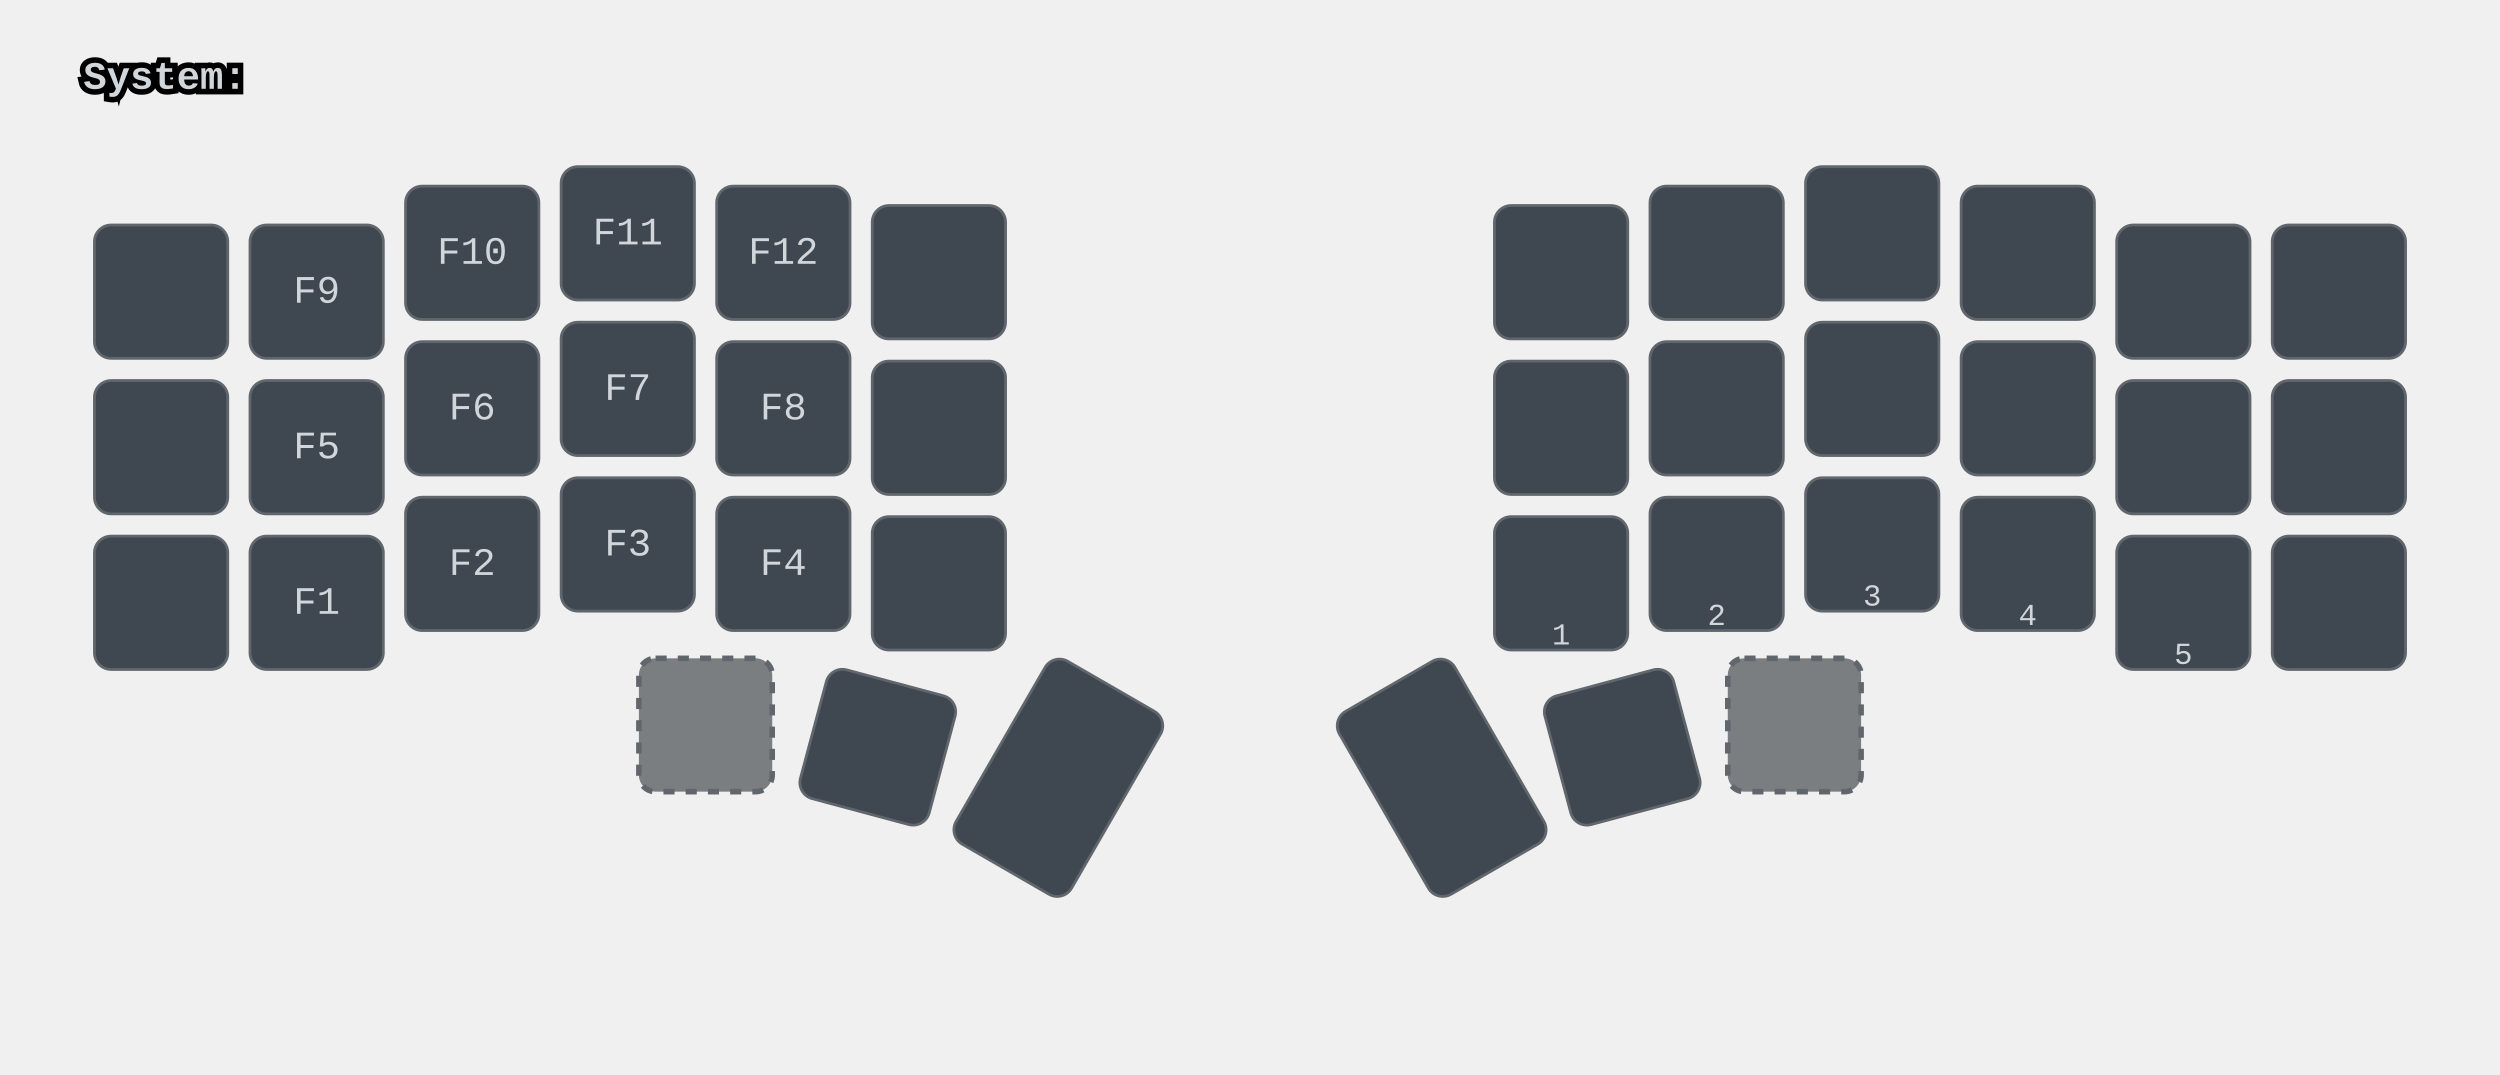
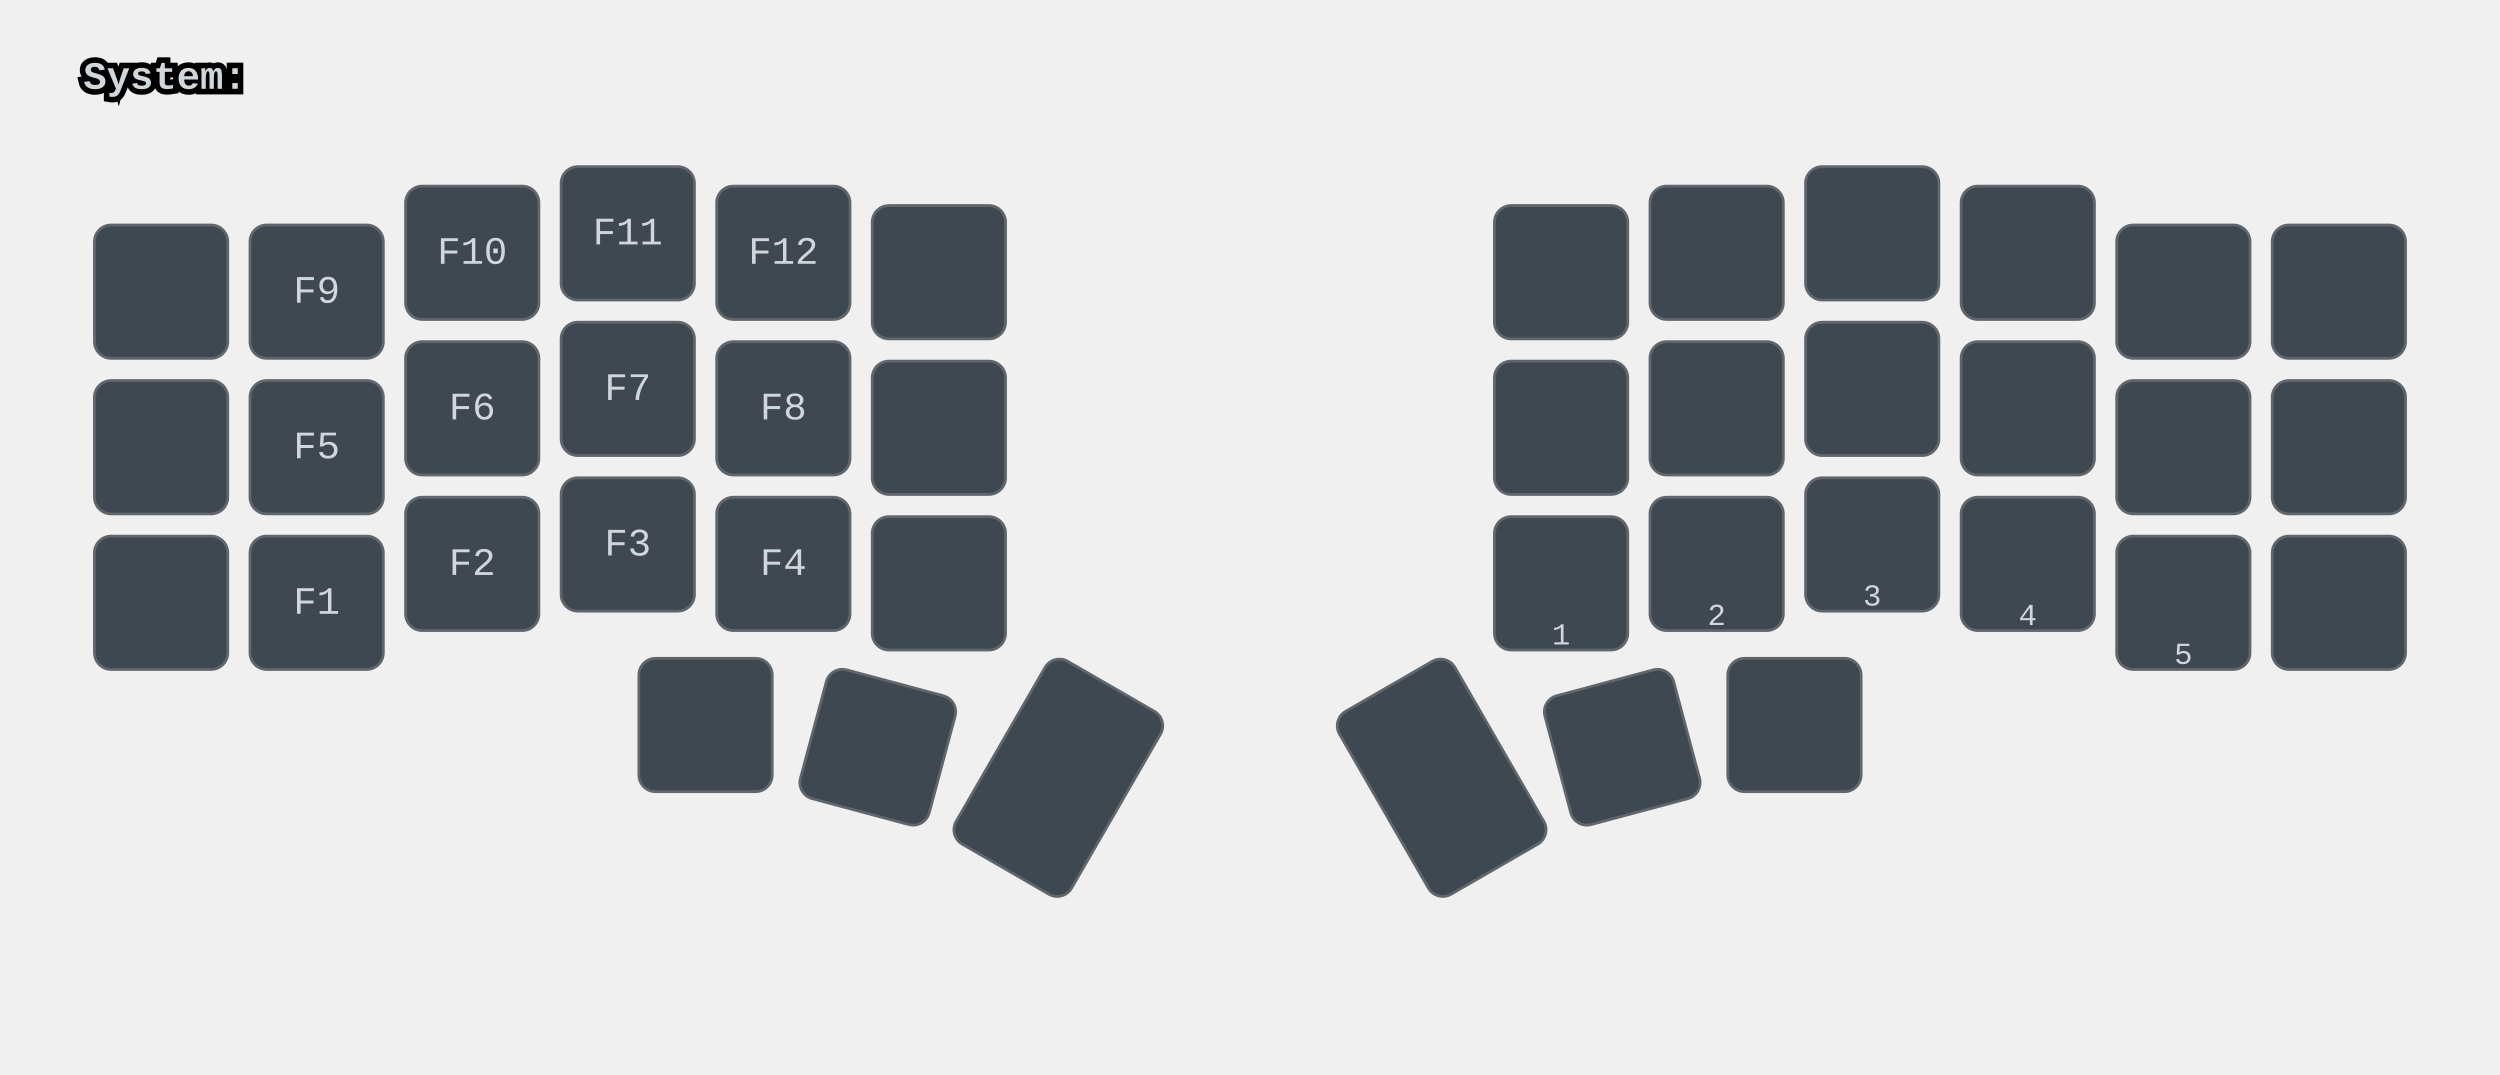
<svg xmlns="http://www.w3.org/2000/svg" xmlns:xlink="http://www.w3.org/1999/xlink" width="900" height="387" viewBox="0 0 900 387" class="keymap">
  <defs>/* start glyphs */
<svg id="mdi:apple-keyboard-command">
      <svg id="mdi-apple-keyboard-command" viewBox="0 0 24 24">
        <path d="M6,2A4,4 0 0,1 10,6V8H14V6A4,4 0 0,1 18,2A4,4 0 0,1 22,6A4,4 0 0,1 18,10H16V14H18A4,4 0 0,1 22,18A4,4 0 0,1 18,22A4,4 0 0,1 14,18V16H10V18A4,4 0 0,1 6,22A4,4 0 0,1 2,18A4,4 0 0,1 6,14H8V10H6A4,4 0 0,1 2,6A4,4 0 0,1 6,2M16,18A2,2 0 0,0 18,20A2,2 0 0,0 20,18A2,2 0 0,0 18,16H16V18M14,10H10V14H14V10M6,16A2,2 0 0,0 4,18A2,2 0 0,0 6,20A2,2 0 0,0 8,18V16H6M8,6A2,2 0 0,0 6,4A2,2 0 0,0 4,6A2,2 0 0,0 6,8H8V6M18,8A2,2 0 0,0 20,6A2,2 0 0,0 18,4A2,2 0 0,0 16,6V8H18Z" />
      </svg>
    </svg>
    <svg id="mdi:apple-keyboard-control">
      <svg id="mdi-apple-keyboard-control" viewBox="0 0 24 24">
        <path d="M19.78,11.78L18.36,13.19L12,6.83L5.64,13.19L4.22,11.78L12,4L19.78,11.78Z" />
      </svg>
    </svg>
    <svg id="mdi:apple-keyboard-option">
      <svg id="mdi-apple-keyboard-option" viewBox="0 0 24 24">
        <path d="M3,4H9.11L16.15,18H21V20H14.88L7.84,6H3V4M14,4H21V6H14V4Z" />
      </svg>
    </svg>
    <svg id="mdi:apple-keyboard-shift">
      <svg id="mdi-apple-keyboard-shift" viewBox="0 0 24 24">
        <path d="M15,18V12H17.17L12,6.83L6.83,12H9V18H15M12,4L22,14H17V20H7V14H2L12,4Z" />
      </svg>
    </svg>
    <svg id="mdi:backspace">
      <svg id="mdi-backspace" viewBox="0 0 24 24">
        <path d="M22,3H7C6.31,3 5.77,3.35 5.41,3.88L0,12L5.41,20.11C5.77,20.64 6.31,21 7,21H22A2,2 0 0,0 24,19V5A2,2 0 0,0 22,3M19,15.59L17.59,17L14,13.41L10.41,17L9,15.59L12.59,12L9,8.41L10.41,7L14,10.59L17.59,7L19,8.41L15.41,12" />
      </svg>
    </svg>
    <svg id="mdi:backspace-reverse">
      <svg id="mdi-backspace-reverse" viewBox="0 0 24 24">
        <path d="M2,21H17C17.7,21 18.2,20.6 18.6,20.1L24,12L18.6,3.9C18.2,3.4 17.7,3 17,3H2A2,2 0 0,0 0,5V19A2,2 0 0,0 2,21M5,8.4L6.4,7L10,10.6L13.6,7L15,8.4L11.4,12L15,15.6L13.6,17L10,13.4L6.4,17L5,15.6L8.6,12" />
      </svg>
    </svg>
    <svg id="mdi:bluetooth-connect">
      <svg id="mdi-bluetooth-connect" viewBox="0 0 24 24">
        <path d="M19,10L17,12L19,14L21,12M14.88,16.29L13,18.17V14.41M13,5.83L14.88,7.71L13,9.58M17.71,7.71L12,2H11V9.58L6.41,5L5,6.41L10.59,12L5,17.58L6.41,19L11,14.41V22H12L17.71,16.29L13.41,12M7,12L5,10L3,12L5,14L7,12Z" />
      </svg>
    </svg>
    <svg id="mdi:bluetooth-off">
      <svg id="mdi-bluetooth-off" viewBox="0 0 24 24">
        <path d="M13,5.83L14.88,7.71L13.28,9.31L14.69,10.72L17.71,7.7L12,2H11V7.03L13,9.03M5.41,4L4,5.41L10.59,12L5,17.59L6.41,19L11,14.41V22H12L16.29,17.71L18.59,20L20,18.59M13,18.17V14.41L14.88,16.29" />
      </svg>
    </svg>
    <svg id="mdi:brightness-5">
      <svg id="mdi-brightness-5" viewBox="0 0 24 24">
        <path d="M12,18A6,6 0 0,1 6,12A6,6 0 0,1 12,6A6,6 0 0,1 18,12A6,6 0 0,1 12,18M20,15.31L23.31,12L20,8.69V4H15.31L12,0.69L8.69,4H4V8.69L0.69,12L4,15.31V20H8.69L12,23.31L15.31,20H20V15.31Z" />
      </svg>
    </svg>
    <svg id="mdi:brightness-7">
      <svg id="mdi-brightness-7" viewBox="0 0 24 24">
        <path d="M12,8A4,4 0 0,0 8,12A4,4 0 0,0 12,16A4,4 0 0,0 16,12A4,4 0 0,0 12,8M12,18A6,6 0 0,1 6,12A6,6 0 0,1 12,6A6,6 0 0,1 18,12A6,6 0 0,1 12,18M20,8.69V4H15.31L12,0.69L8.69,4H4V8.69L0.69,12L4,15.31V20H8.69L12,23.31L15.31,20H20V15.31L23.31,12L20,8.69Z" />
      </svg>
    </svg>
    <svg id="mdi:code-block-tags">
      <svg id="mdi-code-block-tags" viewBox="0 0 24 24">
        <path d="M5.59 3.41L7 4.82L3.82 8L7 11.18L5.59 12.6L1 8L5.59 3.41M11.41 3.41L16 8L11.41 12.6L10 11.18L13.18 8L10 4.82L11.41 3.41M22 6V18C22 19.11 21.11 20 20 20H4C2.9 20 2 19.11 2 18V14H4V18H20V6H17.03V4H20C21.11 4 22 4.89 22 6Z" />
      </svg>
    </svg>
    <svg id="mdi:content-copy">
      <svg id="mdi-content-copy" viewBox="0 0 24 24">
        <path d="M19,21H8V7H19M19,5H8A2,2 0 0,0 6,7V21A2,2 0 0,0 8,23H19A2,2 0 0,0 21,21V7A2,2 0 0,0 19,5M16,1H4A2,2 0 0,0 2,3V17H4V3H16V1Z" />
      </svg>
    </svg>
    <svg id="mdi:content-cut">
      <svg id="mdi-content-cut" viewBox="0 0 24 24">
        <path d="M19,3L13,9L15,11L22,4V3M12,12.5A0.5,0.5 0 0,1 11.5,12A0.5,0.5 0 0,1 12,11.5A0.5,0.5 0 0,1 12.5,12A0.5,0.5 0 0,1 12,12.5M6,20A2,2 0 0,1 4,18C4,16.89 4.9,16 6,16A2,2 0 0,1 8,18C8,19.11 7.1,20 6,20M6,8A2,2 0 0,1 4,6C4,4.89 4.9,4 6,4A2,2 0 0,1 8,6C8,7.11 7.1,8 6,8M9.64,7.64C9.87,7.14 10,6.59 10,6A4,4 0 0,0 6,2A4,4 0 0,0 2,6A4,4 0 0,0 6,10C6.59,10 7.14,9.87 7.64,9.64L10,12L7.64,14.36C7.14,14.13 6.59,14 6,14A4,4 0 0,0 2,18A4,4 0 0,0 6,22A4,4 0 0,0 10,18C10,17.41 9.87,16.86 9.64,16.36L12,14L19,21H22V20L9.64,7.64Z" />
      </svg>
    </svg>
    <svg id="mdi:content-paste">
      <svg id="mdi-content-paste" viewBox="0 0 24 24">
        <path d="M19,20H5V4H7V7H17V4H19M12,2A1,1 0 0,1 13,3A1,1 0 0,1 12,4A1,1 0 0,1 11,3A1,1 0 0,1 12,2M19,2H14.82C14.4,0.84 13.3,0 12,0C10.7,0 9.6,0.84 9.18,2H5A2,2 0 0,0 3,4V20A2,2 0 0,0 5,22H19A2,2 0 0,0 21,20V4A2,2 0 0,0 19,2Z" />
      </svg>
    </svg>
    <svg id="mdi:dock-window">
      <svg id="mdi-dock-window" viewBox="0 0 24 24">
        <path d="M18 18V20H4A2 2 0 0 1 2 18V8H4V18M22 6V14A2 2 0 0 1 20 16H8A2 2 0 0 1 6 14V6A2 2 0 0 1 8 4H20A2 2 0 0 1 22 6M20 6H8V14H20Z" />
      </svg>
    </svg>
    <svg id="mdi:folder-search-outline">
      <svg id="mdi-folder-search-outline" viewBox="0 0 24 24">
        <path d="M16.5,12C19,12 21,14 21,16.5C21,17.38 20.75,18.21 20.31,18.9L23.39,22L22,23.39L18.88,20.32C18.19,20.75 17.37,21 16.5,21C14,21 12,19 12,16.5C12,14 14,12 16.5,12M16.5,14A2.5,2.5 0 0,0 14,16.5A2.5,2.5 0 0,0 16.5,19A2.5,2.5 0 0,0 19,16.5A2.5,2.5 0 0,0 16.5,14M19,8H3V18H10.17C10.34,18.72 10.63,19.39 11,20H3C1.89,20 1,19.1 1,18V6C1,4.89 1.89,4 3,4H9L11,6H19A2,2 0 0,1 21,8V11.81C20.42,11.26 19.75,10.81 19,10.5V8Z" />
      </svg>
    </svg>
+     <svg id="mdi:format-letter-ends-with">
+       <svg id="mdi-format-letter-ends-with" viewBox="0 0 24 24">
+         <path d="M11.14 4L6.43 16H8.36L9.32 13.43H14.67L15.64 16H17.57L12.86 4M12 6.29L14.03 11.71H9.96M20 14V18H2V20H22V14Z" />
+       </svg>
+     </svg>
+     <svg id="mdi:format-letter-starts-with">
+       <svg id="mdi-format-letter-starts-with" viewBox="0 0 24 24">
+         <path d="M11.14 4L6.43 16H8.36L9.32 13.43H14.67L15.64 16H17.57L12.86 4M12 6.29L14.03 11.71H9.96M4 18V15H2V20H22V18Z" />
+       </svg>
+     </svg>
+     <svg id="mdi:format-pilcrow-arrow-left">
+       <svg id="mdi-format-pilcrow-arrow-left" viewBox="0 0 24 24">
+         <path d="M8,17V14L4,18L8,22V19H20V17M10,10V15H12V4H14V15H16V4H18V2H10A4,4 0 0,0 6,6A4,4 0 0,0 10,10Z" />
+       </svg>
+     </svg>
+     <svg id="mdi:format-pilcrow-arrow-right">
+       <svg id="mdi-format-pilcrow-arrow-right" viewBox="0 0 24 24">
+         <path d="M21,18L17,14V17H5V19H17V22M9,10V15H11V4H13V15H15V4H17V2H9A4,4 0 0,0 5,6A4,4 0 0,0 9,10Z" />
+       </svg>
+     </svg>
    <svg id="mdi:keyboard-return">
      <svg id="mdi-keyboard-return" viewBox="0 0 24 24">
        <path d="M19,7V11H5.83L9.41,7.41L8,6L2,12L8,18L9.41,16.58L5.83,13H21V7H19Z" />
      </svg>
    </svg>
    <svg id="mdi:keyboard-space">
      <svg id="mdi-keyboard-space" viewBox="0 0 24 24">
        <path d="M3 15H5V19H19V15H21V19C21 20.1 20.1 21 19 21H5C3.9 21 3 20.1 3 19V15Z" />
      </svg>
    </svg>
    <svg id="mdi:keyboard-tab">
      <svg id="mdi-keyboard-tab" viewBox="0 0 24 24">
        <path d="M20,18H22V6H20M11.59,7.41L15.17,11H1V13H15.17L11.59,16.58L13,18L19,12L13,6L11.59,7.41Z" />
      </svg>
    </svg>
    <svg id="mdi:keyboard-variant">
      <svg id="mdi-keyboard-variant" viewBox="0 0 24 24">
        <path d="M6,16H18V18H6V16M6,13V15H2V13H6M7,15V13H10V15H7M11,15V13H13V15H11M14,15V13H17V15H14M18,15V13H22V15H18M2,10H5V12H2V10M19,12V10H22V12H19M18,12H16V10H18V12M8,12H6V10H8V12M12,12H9V10H12V12M15,12H13V10H15V12M2,9V7H4V9H2M5,9V7H7V9H5M8,9V7H10V9H8M11,9V7H13V9H11M14,9V7H16V9H14M17,9V7H22V9H17Z" />
      </svg>
    </svg>
    <svg id="mdi:lightbulb-off-outline">
      <svg id="mdi-lightbulb-off-outline" viewBox="0 0 24 24">
        <path d="M12,2C9.76,2 7.78,3.05 6.5,4.68L7.93,6.11C8.84,4.84 10.32,4 12,4A5,5 0 0,1 17,9C17,10.68 16.16,12.16 14.89,13.06L16.31,14.5C17.94,13.21 19,11.24 19,9A7,7 0 0,0 12,2M3.28,4L2,5.27L5.04,8.3C5,8.53 5,8.76 5,9C5,11.38 6.19,13.47 8,14.74V17A1,1 0 0,0 9,18H14.73L18.73,22L20,20.72L3.28,4M7.23,10.5L12.73,16H10V13.58C8.68,13 7.66,11.88 7.23,10.5M9,20V21A1,1 0 0,0 10,22H14A1,1 0 0,0 15,21V20H9Z" />
      </svg>
    </svg>
    <svg id="mdi:lightbulb-on-20">
      <svg id="mdi-lightbulb-on-20" viewBox="0 0 24 24">
        <path d="M1 11H4V13H1V11M4.9 3.5L3.5 4.9L5.6 7L7 5.6L4.9 3.5M13 1H11V4H13V1M20 11V13H23V11H20M10 22C10 22.6 10.4 23 11 23H13C13.6 23 14 22.6 14 22V21H10V22M19.1 3.5L17 5.6L18.4 7L20.5 4.9L19.1 3.5M18 12C18 14.2 16.8 16.2 15 17.2V19C15 19.6 14.6 20 14 20H10C9.4 20 9 19.6 9 19V17.2C7.2 16.2 6 14.2 6 12C6 8.7 8.7 6 12 6S18 8.7 18 12M16 12C16 9.79 14.21 8 12 8S8 9.79 8 12 9.79 16 12 16 16 14.21 16 12Z" />
      </svg>
    </svg>
    <svg id="mdi:lightbulb-on-90">
      <svg id="mdi-lightbulb-on-90" viewBox="0 0 24 24">
        <path d="M7 5.6L5.6 7L3.5 4.9L4.9 3.5L7 5.6M10 22C10 22.6 10.4 23 11 23H13C13.6 23 14 22.6 14 22V21H10V22M1 13H4V11H1V13M13 1H11V4H13V1M20 11V13H23V11H20M19.1 3.5L17 5.6L18.4 7L20.5 4.9L19.1 3.5M18 12C18 14.2 16.8 16.2 15 17.2V19C15 19.6 14.6 20 14 20H10C9.4 20 9 19.6 9 19V17.2C7.2 16.2 6 14.2 6 12C6 8.7 8.7 6 12 6S18 8.7 18 12M12 8C11 8 10.09 8.38 9.39 9H14.61C13.91 8.38 13 8 12 8Z" />
      </svg>
    </svg>
+     <svg id="mdi:lock-outline">
+       <svg id="mdi-lock-outline" viewBox="0 0 24 24">
+         <path d="M12,17C10.89,17 10,16.1 10,15C10,13.89 10.89,13 12,13A2,2 0 0,1 14,15A2,2 0 0,1 12,17M18,20V10H6V20H18M18,8A2,2 0 0,1 20,10V20A2,2 0 0,1 18,22H6C4.89,22 4,21.1 4,20V10C4,8.89 4.89,8 6,8H7V6A5,5 0 0,1 12,1A5,5 0 0,1 17,6V8H18M12,3A3,3 0 0,0 9,6V8H15V6A3,3 0 0,0 12,3Z" />
+       </svg>
+     </svg>
    <svg id="mdi:numeric-1-box-multiple-outline">
      <svg id="mdi-numeric-1-box-multiple-outline" viewBox="0 0 24 24">
        <path d="M21,17H7V3H21M21,1H7A2,2 0 0,0 5,3V17A2,2 0 0,0 7,19H21A2,2 0 0,0 23,17V3A2,2 0 0,0 21,1M14,15H16V5H12V7H14M3,5H1V21A2,2 0 0,0 3,23H19V21H3V5Z" />
      </svg>
    </svg>
    <svg id="mdi:numeric-2-box-multiple-outline">
      <svg id="mdi-numeric-2-box-multiple-outline" viewBox="0 0 24 24">
        <path d="M17,13H13V11H15A2,2 0 0,0 17,9V7C17,5.89 16.1,5 15,5H11V7H15V9H13A2,2 0 0,0 11,11V15H17M21,17H7V3H21M21,1H7A2,2 0 0,0 5,3V17A2,2 0 0,0 7,19H21A2,2 0 0,0 23,17V3A2,2 0 0,0 21,1M3,5H1V21A2,2 0 0,0 3,23H19V21H3V5Z" />
      </svg>
    </svg>
    <svg id="mdi:numeric-3-box-multiple-outline">
      <svg id="mdi-numeric-3-box-multiple-outline" viewBox="0 0 24 24">
        <path d="M17,13V11.5A1.5,1.5 0 0,0 15.5,10A1.5,1.5 0 0,0 17,8.5V7C17,5.89 16.1,5 15,5H11V7H15V9H13V11H15V13H11V15H15A2,2 0 0,0 17,13M3,5H1V21A2,2 0 0,0 3,23H19V21H3M21,17H7V3H21M21,1H7A2,2 0 0,0 5,3V17A2,2 0 0,0 7,19H21A2,2 0 0,0 23,17V3A2,2 0 0,0 21,1Z" />
      </svg>
    </svg>
    <svg id="mdi:numeric-4-box-multiple-outline">
      <svg id="mdi-numeric-4-box-multiple-outline" viewBox="0 0 24 24">
        <path d="M21,17H7V3H21M21,1H7A2,2 0 0,0 5,3V17A2,2 0 0,0 7,19H21A2,2 0 0,0 23,17V3A2,2 0 0,0 21,1M15,15H17V5H15V9H13V5H11V11H15M3,5H1V21A2,2 0 0,0 3,23H19V21H3V5Z" />
      </svg>
    </svg>
-     <svg id="mdi:numeric-5-box-multiple-outline">
-       <svg id="mdi-numeric-5-box-multiple-outline" viewBox="0 0 24 24">
-         <path d="M17,13V11C17,9.89 16.1,9 15,9H13V7H17V5H11V11H15V13H11V15H15A2,2 0 0,0 17,13M3,5H1V21A2,2 0 0,0 3,23H19V21H3M21,17H7V3H21M21,1H7A2,2 0 0,0 5,3V17A2,2 0 0,0 7,19H21A2,2 0 0,0 23,17V3A2,2 0 0,0 21,1Z" />
-       </svg>
-     </svg>
    <svg id="mdi:numeric-6-box-multiple-outline">
      <svg id="mdi-numeric-6-box-multiple-outline" viewBox="0 0 24 24">
        <path d="M13,11H15V13H13M13,15H15A2,2 0 0,0 17,13V11C17,9.89 16.1,9 15,9H13V7H17V5H13A2,2 0 0,0 11,7V13C11,14.11 11.9,15 13,15M21,17H7V3H21M21,1H7A2,2 0 0,0 5,3V17A2,2 0 0,0 7,19H21A2,2 0 0,0 23,17V3A2,2 0 0,0 21,1M3,5H1V21A2,2 0 0,0 3,23H19V21H3V5Z" />
      </svg>
    </svg>
+     <svg id="mdi:palette-outline">
+       <svg id="mdi-palette-outline" viewBox="0 0 24 24">
+         <path d="M12,22A10,10 0 0,1 2,12A10,10 0 0,1 12,2C17.5,2 22,6 22,11A6,6 0 0,1 16,17H14.2C13.9,17 13.7,17.2 13.7,17.5C13.7,17.6 13.8,17.7 13.8,17.8C14.2,18.3 14.4,18.9 14.4,19.5C14.5,20.9 13.4,22 12,22M12,4A8,8 0 0,0 4,12A8,8 0 0,0 12,20C12.3,20 12.5,19.8 12.5,19.5C12.5,19.3 12.4,19.2 12.4,19.1C12,18.6 11.8,18.1 11.8,17.5C11.8,16.1 12.9,15 14.3,15H16A4,4 0 0,0 20,11C20,7.1 16.4,4 12,4M6.5,10C7.3,10 8,10.7 8,11.5C8,12.3 7.3,13 6.5,13C5.7,13 5,12.3 5,11.5C5,10.7 5.7,10 6.5,10M9.5,6C10.3,6 11,6.7 11,7.5C11,8.3 10.3,9 9.5,9C8.7,9 8,8.3 8,7.5C8,6.7 8.7,6 9.5,6M14.5,6C15.3,6 16,6.7 16,7.5C16,8.3 15.3,9 14.5,9C13.7,9 13,8.3 13,7.5C13,6.7 13.7,6 14.5,6M17.5,10C18.3,10 19,10.7 19,11.5C19,12.3 18.3,13 17.5,13C16.7,13 16,12.3 16,11.5C16,10.7 16.7,10 17.5,10Z" />
+       </svg>
+     </svg>
    <svg id="mdi:play-pause">
      <svg id="mdi-play-pause" viewBox="0 0 24 24">
        <path d="M3,5V19L11,12M13,19H16V5H13M18,5V19H21V5" />
      </svg>
    </svg>
    <svg id="mdi:power">
      <svg id="mdi-power" viewBox="0 0 24 24">
        <path d="M16.56,5.44L15.11,6.89C16.84,7.94 18,9.83 18,12A6,6 0 0,1 12,18A6,6 0 0,1 6,12C6,9.83 7.16,7.94 8.88,6.88L7.44,5.44C5.36,6.88 4,9.28 4,12A8,8 0 0,0 12,20A8,8 0 0,0 20,12C20,9.28 18.64,6.88 16.56,5.44M13,3H11V13H13" />
      </svg>
    </svg>
    <svg id="mdi:power-plug-outline">
      <svg id="mdi-power-plug-outline" viewBox="0 0 24 24">
        <path d="M16 7V3H14V7H10V3H8V7C7 7 6 8 6 9V14.5L9.5 18V21H14.5V18L18 14.5V9C18 8 17 7 16 7M16 13.67L13.09 16.59L12.67 17H11.33L10.92 16.59L8 13.67V9.09C8 9.06 8.06 9 8.09 9H15.92C15.95 9 16 9.06 16 9.09V13.67Z" />
      </svg>
    </svg>
    <svg id="mdi:redo">
      <svg id="mdi-redo" viewBox="0 0 24 24">
        <path d="M18.4,10.6C16.55,9 14.15,8 11.5,8C6.85,8 2.92,11.03 1.54,15.22L3.9,16C4.95,12.81 7.95,10.5 11.5,10.5C13.45,10.5 15.23,11.22 16.62,12.38L13,16H22V7L18.4,10.6Z" />
      </svg>
    </svg>
    <svg id="mdi:restart">
      <svg id="mdi-restart" viewBox="0 0 24 24">
        <path d="M12,4C14.1,4 16.1,4.8 17.6,6.3C20.7,9.4 20.7,14.5 17.6,17.6C15.8,19.5 13.3,20.2 10.9,19.9L11.4,17.9C13.1,18.1 14.9,17.5 16.2,16.2C18.5,13.9 18.5,10.1 16.2,7.7C15.1,6.6 13.5,6 12,6V10.6L7,5.6L12,0.6V4M6.3,17.6C3.7,15 3.3,11 5.1,7.9L6.6,9.4C5.5,11.6 5.9,14.4 7.8,16.2C8.3,16.7 8.9,17.1 9.6,17.4L9,19.4C8,19 7.1,18.4 6.3,17.6Z" />
      </svg>
    </svg>
    <svg id="mdi:skip-backward">
      <svg id="mdi-skip-backward" viewBox="0 0 24 24">
        <path d="M20,5V19L13,12M6,5V19H4V5M13,5V19L6,12" />
      </svg>
    </svg>
    <svg id="mdi:skip-forward">
      <svg id="mdi-skip-forward" viewBox="0 0 24 24">
        <path d="M4,5V19L11,12M18,5V19H20V5M11,5V19L18,12" />
      </svg>
    </svg>
    <svg id="mdi:stop">
      <svg id="mdi-stop" viewBox="0 0 24 24">
        <path d="M18,18H6V6H18V18Z" />
      </svg>
    </svg>
    <svg id="mdi:undo">
      <svg id="mdi-undo" viewBox="0 0 24 24">
        <path d="M12.5,8C9.85,8 7.45,9 5.6,10.6L2,7V16H11L7.38,12.38C8.77,11.22 10.54,10.5 12.5,10.5C16.04,10.5 19.05,12.81 20.1,16L22.47,15.22C21.08,11.03 17.15,8 12.5,8Z" />
      </svg>
    </svg>
    <svg id="mdi:usb">
      <svg id="mdi-usb" viewBox="0 0 24 24">
        <path d="M15,7V11H16V13H13V5H15L12,1L9,5H11V13H8V10.93C8.7,10.56 9.2,9.85 9.2,9C9.2,7.78 8.21,6.8 7,6.8C5.78,6.8 4.8,7.78 4.8,9C4.8,9.85 5.3,10.56 6,10.93V13A2,2 0 0,0 8,15H11V18.05C10.29,18.41 9.8,19.15 9.8,20A2.2,2.2 0 0,0 12,22.2A2.2,2.2 0 0,0 14.2,20C14.2,19.15 13.71,18.41 13,18.05V15H16A2,2 0 0,0 18,13V11H19V7H15Z" />
      </svg>
    </svg>
    <svg id="mdi:view-dashboard-outline">
      <svg id="mdi-view-dashboard-outline" viewBox="0 0 24 24">
        <path d="M19,5V7H15V5H19M9,5V11H5V5H9M19,13V19H15V13H19M9,17V19H5V17H9M21,3H13V9H21V3M11,3H3V13H11V3M21,11H13V21H21V11M11,15H3V21H11V15Z" />
      </svg>
    </svg>
-     <svg id="mdi:volume-high">
-       <svg id="mdi-volume-high" viewBox="0 0 24 24">
-         <path d="M14,3.23V5.29C16.89,6.15 19,8.83 19,12C19,15.17 16.89,17.84 14,18.7V20.77C18,19.86 21,16.28 21,12C21,7.72 18,4.14 14,3.23M16.5,12C16.5,10.23 15.5,8.71 14,7.97V16C15.5,15.29 16.5,13.76 16.5,12M3,9V15H7L12,20V4L7,9H3Z" />
-       </svg>
-     </svg>
-     <svg id="mdi:volume-medium">
-       <svg id="mdi-volume-medium" viewBox="0 0 24 24">
-         <path d="M5,9V15H9L14,20V4L9,9M18.5,12C18.5,10.23 17.5,8.71 16,7.97V16C17.5,15.29 18.5,13.76 18.5,12Z" />
+     <svg id="mdi:volume-minus">
+       <svg id="mdi-volume-minus" viewBox="0 0 24 24">
+         <path d="M3,9H7L12,4V20L7,15H3V9M14,11H22V13H14V11Z" />
      </svg>
    </svg>
    <svg id="mdi:volume-off">
      <svg id="mdi-volume-off" viewBox="0 0 24 24">
        <path d="M12,4L9.91,6.09L12,8.18M4.27,3L3,4.27L7.73,9H3V15H7L12,20V13.27L16.25,17.53C15.58,18.04 14.83,18.46 14,18.7V20.77C15.38,20.45 16.63,19.82 17.68,18.96L19.73,21L21,19.73L12,10.73M19,12C19,12.94 18.8,13.82 18.46,14.64L19.97,16.15C20.62,14.91 21,13.5 21,12C21,7.72 18,4.14 14,3.23V5.29C16.89,6.15 19,8.83 19,12M16.5,12C16.5,10.23 15.5,8.71 14,7.97V10.18L16.45,12.63C16.5,12.43 16.5,12.21 16.5,12Z" />
+       </svg>
+     </svg>
+     <svg id="mdi:volume-plus">
+       <svg id="mdi-volume-plus" viewBox="0 0 24 24">
+         <path d="M3,9H7L12,4V20L7,15H3V9M14,11H17V8H19V11H22V13H19V16H17V13H14V11Z" />
      </svg>
    </svg>
    <svg id="mdi:web">
      <svg id="mdi-web" viewBox="0 0 24 24">
        <path d="M16.36,14C16.44,13.34 16.5,12.68 16.5,12C16.5,11.32 16.44,10.66 16.36,10H19.74C19.9,10.64 20,11.31 20,12C20,12.69 19.9,13.36 19.74,14M14.59,19.56C15.19,18.45 15.65,17.25 15.97,16H18.92C17.96,17.65 16.43,18.93 14.59,19.56M14.34,14H9.66C9.56,13.34 9.5,12.68 9.5,12C9.5,11.32 9.56,10.65 9.66,10H14.34C14.43,10.65 14.5,11.32 14.5,12C14.5,12.68 14.43,13.34 14.34,14M12,19.96C11.17,18.76 10.5,17.43 10.09,16H13.91C13.5,17.43 12.83,18.76 12,19.96M8,8H5.08C6.03,6.34 7.57,5.06 9.4,4.44C8.8,5.55 8.35,6.75 8,8M5.08,16H8C8.35,17.25 8.8,18.45 9.4,19.56C7.57,18.93 6.03,17.65 5.08,16M4.26,14C4.1,13.36 4,12.69 4,12C4,11.31 4.1,10.64 4.26,10H7.64C7.56,10.66 7.5,11.32 7.5,12C7.5,12.68 7.56,13.34 7.64,14M12,4.03C12.83,5.23 13.5,6.57 13.91,8H10.09C10.5,6.57 11.17,5.23 12,4.03M18.92,8H15.97C15.65,6.75 15.19,5.55 14.59,4.44C16.43,5.07 17.96,6.34 18.92,8M12,2C6.47,2 2,6.5 2,12A10,10 0 0,0 12,22A10,10 0 0,0 22,12A10,10 0 0,0 12,2Z" />
      </svg>
    </svg>
    <svg id="mdi:window-maximize">
      <svg id="mdi-window-maximize" viewBox="0 0 24 24">
        <path d="M4,4H20V20H4V4M6,8V18H18V8H6Z" />
      </svg>
    </svg>
    <svg id="mdi:window-restore">
      <svg id="mdi-window-restore" viewBox="0 0 24 24">
        <path d="M4,8H8V4H20V16H16V20H4V8M16,8V14H18V6H10V8H16M6,12V18H14V12H6Z" />
      </svg>
    </svg>
  </defs>/* end glyphs */
<style>/* inherit to force styles through use tags */
svg path {
    fill: inherit;
}

/* font and background color specifications */
svg.keymap {
    font-family: SFMono-Regular,Consolas,Liberation Mono,Menlo,monospace;
    font-size: 14px;
    font-kerning: normal;
    text-rendering: optimizeLegibility;
    fill: #24292e;
}

/* default key styling */
rect.key {
    fill: #f6f8fa;
}

rect.key, rect.combo {
    stroke: #c9cccf;
    stroke-width: 1;
}

/* default key side styling, only used is draw_key_sides is set */
rect.side {
    filter: brightness(90%);
}

/* color accent for combo boxes */
rect.combo, rect.combo-separate {
    fill: #cdf;
}

/* color accent for held keys */
rect.held, rect.combo.held {
    fill: #fdd;
}

/* color accent for ghost (optional) keys */
rect.ghost, rect.combo.ghost {
    stroke-dasharray: 4, 4;
    stroke-width: 2;
}

text {
    text-anchor: middle;
    dominant-baseline: middle;
}

/* styling for layer labels */
text.label {
    font-weight: bold;
    text-anchor: start;
    stroke: white;
    stroke-width: 4;
    paint-order: stroke;
}

/* styling for optional footer */
text.footer {
    text-anchor: end;
    dominant-baseline: auto;
    stroke: white;
    stroke-width: 4;
    paint-order: stroke;
}

/* styling for combo tap, and key hold/shifted label text */
text.combo, text.hold, text.shifted {
    font-size: 11px;
}

text.hold {
    text-anchor: middle;
    dominant-baseline: auto;
}

text.shifted {
    text-anchor: middle;
    dominant-baseline: hanging;
}

/* styling for hold/shifted label text in combo box */
text.combo.hold, text.combo.shifted {
    font-size: 8px;
}

/* lighter symbol for transparent keys */
text.trans {
    fill: #7b7e81;
}

/* styling for combo dendrons */
path.combo {
    stroke-width: 1;
    stroke: gray;
    fill: none;
}

/* Start Tabler Icons Cleanup */
/* cannot use height/width with glyphs */
.icon-tabler &gt; path {
    fill: inherit;
    stroke: inherit;
    stroke-width: 2;
}
/* hide tabler's default box */
.icon-tabler &gt; path[stroke="none"][fill="none"] {
    visibility: hidden;
}
/* End Tabler Icons Cleanup */

svg.keymap { fill: #d1d6db; }
rect.key { fill: #3f4750; }
rect.key, rect.combo { stroke: #60666c; }
rect.combo, rect.combo-separate { fill: #1f3d7a; }
rect.held, rect.combo.held { fill: #854747; }
text.label, text.footer { stroke: black; }
text.trans { fill: #7e8184; }
path.combo { stroke: #7f7f7f; }

rect.ghost { fill: #7b7e81; }
</style>
  <g transform="translate(30, 0)" class="layer-System">
    <text x="0" y="28" class="label">System:</text>
    <g transform="translate(0, 56)">
      <g transform="translate(28, 49)" class="key keypos-0">
        <rect rx="6" ry="6" x="-24" y="-24" width="48" height="48" class="key" />
        <use href="#mdi:code-block-tags" xlink:href="#mdi:code-block-tags" x="-7" y="-7" height="14" width="14.0" class="key tap glyph mdi:code-block-tags" />
      </g>
      <g transform="translate(84, 49)" class="key keypos-1">
        <rect rx="6" ry="6" x="-24" y="-24" width="48" height="48" class="key" />
        <text x="0" y="0" class="key tap">F9</text>
      </g>
      <g transform="translate(140, 35)" class="key keypos-2">
        <rect rx="6" ry="6" x="-24" y="-24" width="48" height="48" class="key" />
        <text x="0" y="0" class="key tap">F10</text>
      </g>
      <g transform="translate(196, 28)" class="key keypos-3">
        <rect rx="6" ry="6" x="-24" y="-24" width="48" height="48" class="key" />
        <text x="0" y="0" class="key tap">F11</text>
      </g>
      <g transform="translate(252, 35)" class="key keypos-4">
        <rect rx="6" ry="6" x="-24" y="-24" width="48" height="48" class="key" />
        <text x="0" y="0" class="key tap">F12</text>
      </g>
      <g transform="translate(308, 42)" class="key keypos-5">
        <rect rx="6" ry="6" x="-24" y="-24" width="48" height="48" class="key" />
        <use href="#mdi:power-plug-outline" xlink:href="#mdi:power-plug-outline" x="-7" y="-7" height="14" width="14.0" class="key tap glyph mdi:power-plug-outline" />
      </g>
      <g transform="translate(532, 42)" class="key keypos-6">
        <rect rx="6" ry="6" x="-24" y="-24" width="48" height="48" class="key" />
        <use href="#mdi:keyboard-variant" xlink:href="#mdi:keyboard-variant" x="-7" y="-7" height="14" width="14.0" class="key tap glyph mdi:keyboard-variant" />
      </g>
      <g transform="translate(588, 35)" class="key keypos-7">
        <rect rx="6" ry="6" x="-24" y="-24" width="48" height="48" class="key" />
      </g>
      <g transform="translate(644, 28)" class="key keypos-8">
        <rect rx="6" ry="6" x="-24" y="-24" width="48" height="48" class="key" />
      </g>
      <g transform="translate(700, 35)" class="key keypos-9">
        <rect rx="6" ry="6" x="-24" y="-24" width="48" height="48" class="key" />
      </g>
      <g transform="translate(756, 49)" class="key keypos-10">
        <rect rx="6" ry="6" x="-24" y="-24" width="48" height="48" class="key" />
      </g>
      <g transform="translate(812, 49)" class="key keypos-11">
        <rect rx="6" ry="6" x="-24" y="-24" width="48" height="48" class="key" />
        <use href="#mdi:code-block-tags" xlink:href="#mdi:code-block-tags" x="-7" y="-7" height="14" width="14.0" class="key tap glyph mdi:code-block-tags" />
      </g>
      <g transform="translate(28, 105)" class="key keypos-12">
        <rect rx="6" ry="6" x="-24" y="-24" width="48" height="48" class="key" />
        <use href="#mdi:restart" xlink:href="#mdi:restart" x="-7" y="-7" height="14" width="14.0" class="key tap glyph mdi:restart" />
      </g>
      <g transform="translate(84, 105)" class="key keypos-13">
        <rect rx="6" ry="6" x="-24" y="-24" width="48" height="48" class="key" />
        <text x="0" y="0" class="key tap">F5</text>
      </g>
      <g transform="translate(140, 91)" class="key keypos-14">
        <rect rx="6" ry="6" x="-24" y="-24" width="48" height="48" class="key" />
        <text x="0" y="0" class="key tap">F6</text>
      </g>
      <g transform="translate(196, 84)" class="key keypos-15">
        <rect rx="6" ry="6" x="-24" y="-24" width="48" height="48" class="key" />
        <text x="0" y="0" class="key tap">F7</text>
      </g>
      <g transform="translate(252, 91)" class="key keypos-16">
        <rect rx="6" ry="6" x="-24" y="-24" width="48" height="48" class="key" />
        <text x="0" y="0" class="key tap">F8</text>
      </g>
      <g transform="translate(308, 98)" class="key keypos-17">
        <rect rx="6" ry="6" x="-24" y="-24" width="48" height="48" class="key" />
        <use href="#mdi:usb" xlink:href="#mdi:usb" x="-7" y="-7" height="14" width="14.0" class="key tap glyph mdi:usb" />
      </g>
      <g transform="translate(532, 98)" class="key keypos-18">
        <rect rx="6" ry="6" x="-24" y="-24" width="48" height="48" class="key" />
      </g>
      <g transform="translate(588, 91)" class="key keypos-19">
        <rect rx="6" ry="6" x="-24" y="-24" width="48" height="48" class="key" />
      </g>
      <g transform="translate(644, 84)" class="key keypos-20">
        <rect rx="6" ry="6" x="-24" y="-24" width="48" height="48" class="key" />
      </g>
      <g transform="translate(700, 91)" class="key keypos-21">
        <rect rx="6" ry="6" x="-24" y="-24" width="48" height="48" class="key" />
      </g>
      <g transform="translate(756, 105)" class="key keypos-22">
        <rect rx="6" ry="6" x="-24" y="-24" width="48" height="48" class="key" />
      </g>
      <g transform="translate(812, 105)" class="key keypos-23">
        <rect rx="6" ry="6" x="-24" y="-24" width="48" height="48" class="key" />
        <use href="#mdi:restart" xlink:href="#mdi:restart" x="-7" y="-7" height="14" width="14.0" class="key tap glyph mdi:restart" />
      </g>
      <g transform="translate(28, 161)" class="key keypos-24">
        <rect rx="6" ry="6" x="-24" y="-24" width="48" height="48" class="key" />
      </g>
      <g transform="translate(84, 161)" class="key keypos-25">
        <rect rx="6" ry="6" x="-24" y="-24" width="48" height="48" class="key" />
        <text x="0" y="0" class="key tap">F1</text>
      </g>
      <g transform="translate(140, 147)" class="key keypos-26">
        <rect rx="6" ry="6" x="-24" y="-24" width="48" height="48" class="key" />
        <text x="0" y="0" class="key tap">F2</text>
      </g>
      <g transform="translate(196, 140)" class="key keypos-27">
        <rect rx="6" ry="6" x="-24" y="-24" width="48" height="48" class="key" />
        <text x="0" y="0" class="key tap">F3</text>
      </g>
      <g transform="translate(252, 147)" class="key keypos-28">
        <rect rx="6" ry="6" x="-24" y="-24" width="48" height="48" class="key" />
        <text x="0" y="0" class="key tap">F4</text>
      </g>
      <g transform="translate(308, 154)" class="key keypos-29">
        <rect rx="6" ry="6" x="-24" y="-24" width="48" height="48" class="key" />
        <use href="#mdi:power" xlink:href="#mdi:power" x="-7" y="-7" height="14" width="14.0" class="key tap glyph mdi:power" />
      </g>
      <g transform="translate(532, 154)" class="key keypos-30">
        <rect rx="6" ry="6" x="-24" y="-24" width="48" height="48" class="key" />
        <use href="#mdi:bluetooth-connect" xlink:href="#mdi:bluetooth-connect" x="-7" y="-7" height="14" width="14.0" class="key tap glyph mdi:bluetooth-connect" />
        <text x="0" y="22" class="key hold">1</text>
      </g>
      <g transform="translate(588, 147)" class="key keypos-31">
        <rect rx="6" ry="6" x="-24" y="-24" width="48" height="48" class="key" />
        <use href="#mdi:bluetooth-connect" xlink:href="#mdi:bluetooth-connect" x="-7" y="-7" height="14" width="14.0" class="key tap glyph mdi:bluetooth-connect" />
        <text x="0" y="22" class="key hold">2</text>
      </g>
      <g transform="translate(644, 140)" class="key keypos-32">
        <rect rx="6" ry="6" x="-24" y="-24" width="48" height="48" class="key" />
        <use href="#mdi:bluetooth-connect" xlink:href="#mdi:bluetooth-connect" x="-7" y="-7" height="14" width="14.0" class="key tap glyph mdi:bluetooth-connect" />
        <text x="0" y="22" class="key hold">3</text>
      </g>
      <g transform="translate(700, 147)" class="key keypos-33">
        <rect rx="6" ry="6" x="-24" y="-24" width="48" height="48" class="key" />
        <use href="#mdi:bluetooth-connect" xlink:href="#mdi:bluetooth-connect" x="-7" y="-7" height="14" width="14.0" class="key tap glyph mdi:bluetooth-connect" />
        <text x="0" y="22" class="key hold">4</text>
      </g>
      <g transform="translate(756, 161)" class="key keypos-34">
        <rect rx="6" ry="6" x="-24" y="-24" width="48" height="48" class="key" />
        <use href="#mdi:bluetooth-connect" xlink:href="#mdi:bluetooth-connect" x="-7" y="-7" height="14" width="14.0" class="key tap glyph mdi:bluetooth-connect" />
        <text x="0" y="22" class="key hold">5</text>
      </g>
      <g transform="translate(812, 161)" class="key keypos-35">
        <rect rx="6" ry="6" x="-24" y="-24" width="48" height="48" class="key" />
        <use href="#mdi:bluetooth-off" xlink:href="#mdi:bluetooth-off" x="-7" y="-7" height="14" width="14.0" class="key tap glyph mdi:bluetooth-off" />
      </g>
-       <g transform="translate(224, 205)" class="key ghost keypos-36">
-         <rect rx="6" ry="6" x="-24" y="-24" width="48" height="48" class="key ghost" />
-         <use href="#mdi:numeric-5-box-multiple-outline" xlink:href="#mdi:numeric-5-box-multiple-outline" x="-7" y="-7" height="14" width="14.0" class="key ghost tap glyph mdi:numeric-5-box-multiple-outline" />
+       <g transform="translate(224, 205)" class="key keypos-36">
+         <rect rx="6" ry="6" x="-24" y="-24" width="48" height="48" class="key" />
+         <use href="#mdi:lock-outline" xlink:href="#mdi:lock-outline" x="-7" y="-7" height="14" width="14.0" class="key tap glyph mdi:lock-outline" />
      </g>
      <g transform="translate(286, 213) rotate(15.0)" class="key keypos-37">
        <rect rx="6" ry="6" x="-24" y="-24" width="48" height="48" class="key" />
      </g>
      <g transform="translate(351, 224) rotate(30.0)" class="key keypos-38">
        <rect rx="6" ry="6" x="-24" y="-38" width="48" height="76" class="key" />
      </g>
      <g transform="translate(489, 224) rotate(-30.0)" class="key keypos-39">
        <rect rx="6" ry="6" x="-24" y="-38" width="48" height="76" class="key" />
      </g>
      <g transform="translate(554, 213) rotate(-15.0)" class="key keypos-40">
        <rect rx="6" ry="6" x="-24" y="-24" width="48" height="48" class="key" />
      </g>
-       <g transform="translate(616, 205)" class="key ghost keypos-41">
-         <rect rx="6" ry="6" x="-24" y="-24" width="48" height="48" class="key ghost" />
-         <use href="#mdi:numeric-5-box-multiple-outline" xlink:href="#mdi:numeric-5-box-multiple-outline" x="-7" y="-7" height="14" width="14.0" class="key ghost tap glyph mdi:numeric-5-box-multiple-outline" />
+       <g transform="translate(616, 205)" class="key keypos-41">
+         <rect rx="6" ry="6" x="-24" y="-24" width="48" height="48" class="key" />
+         <use href="#mdi:lock-outline" xlink:href="#mdi:lock-outline" x="-7" y="-7" height="14" width="14.0" class="key tap glyph mdi:lock-outline" />
      </g>
    </g>
  </g>
</svg>
